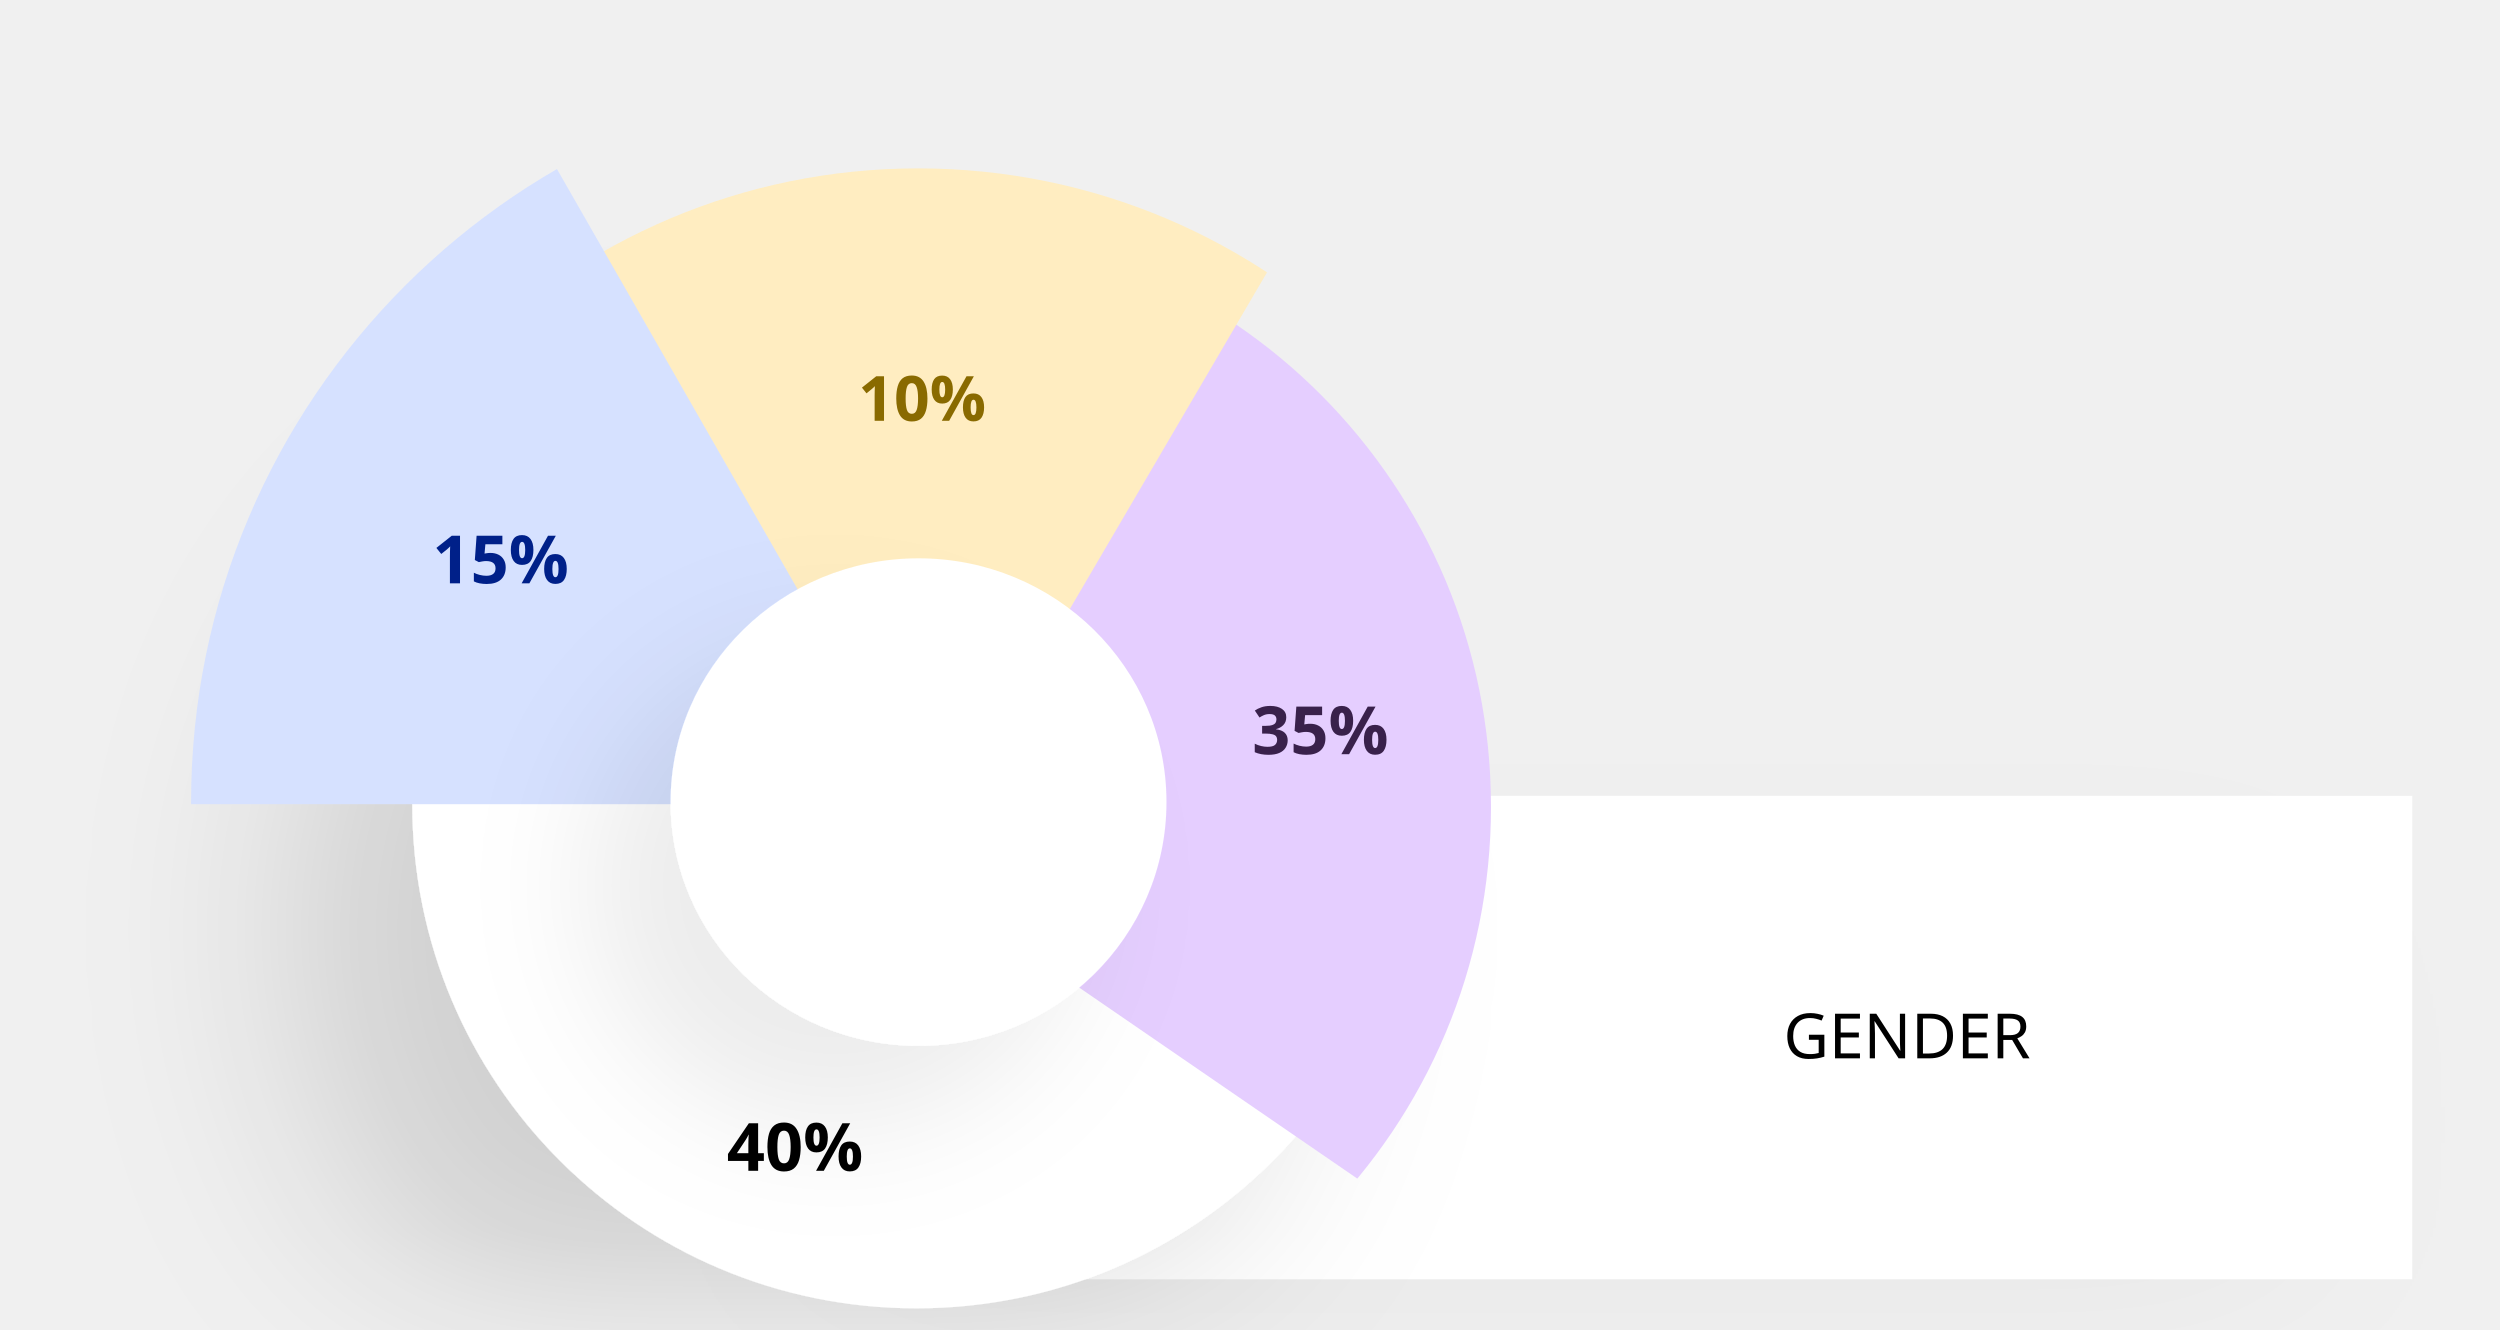
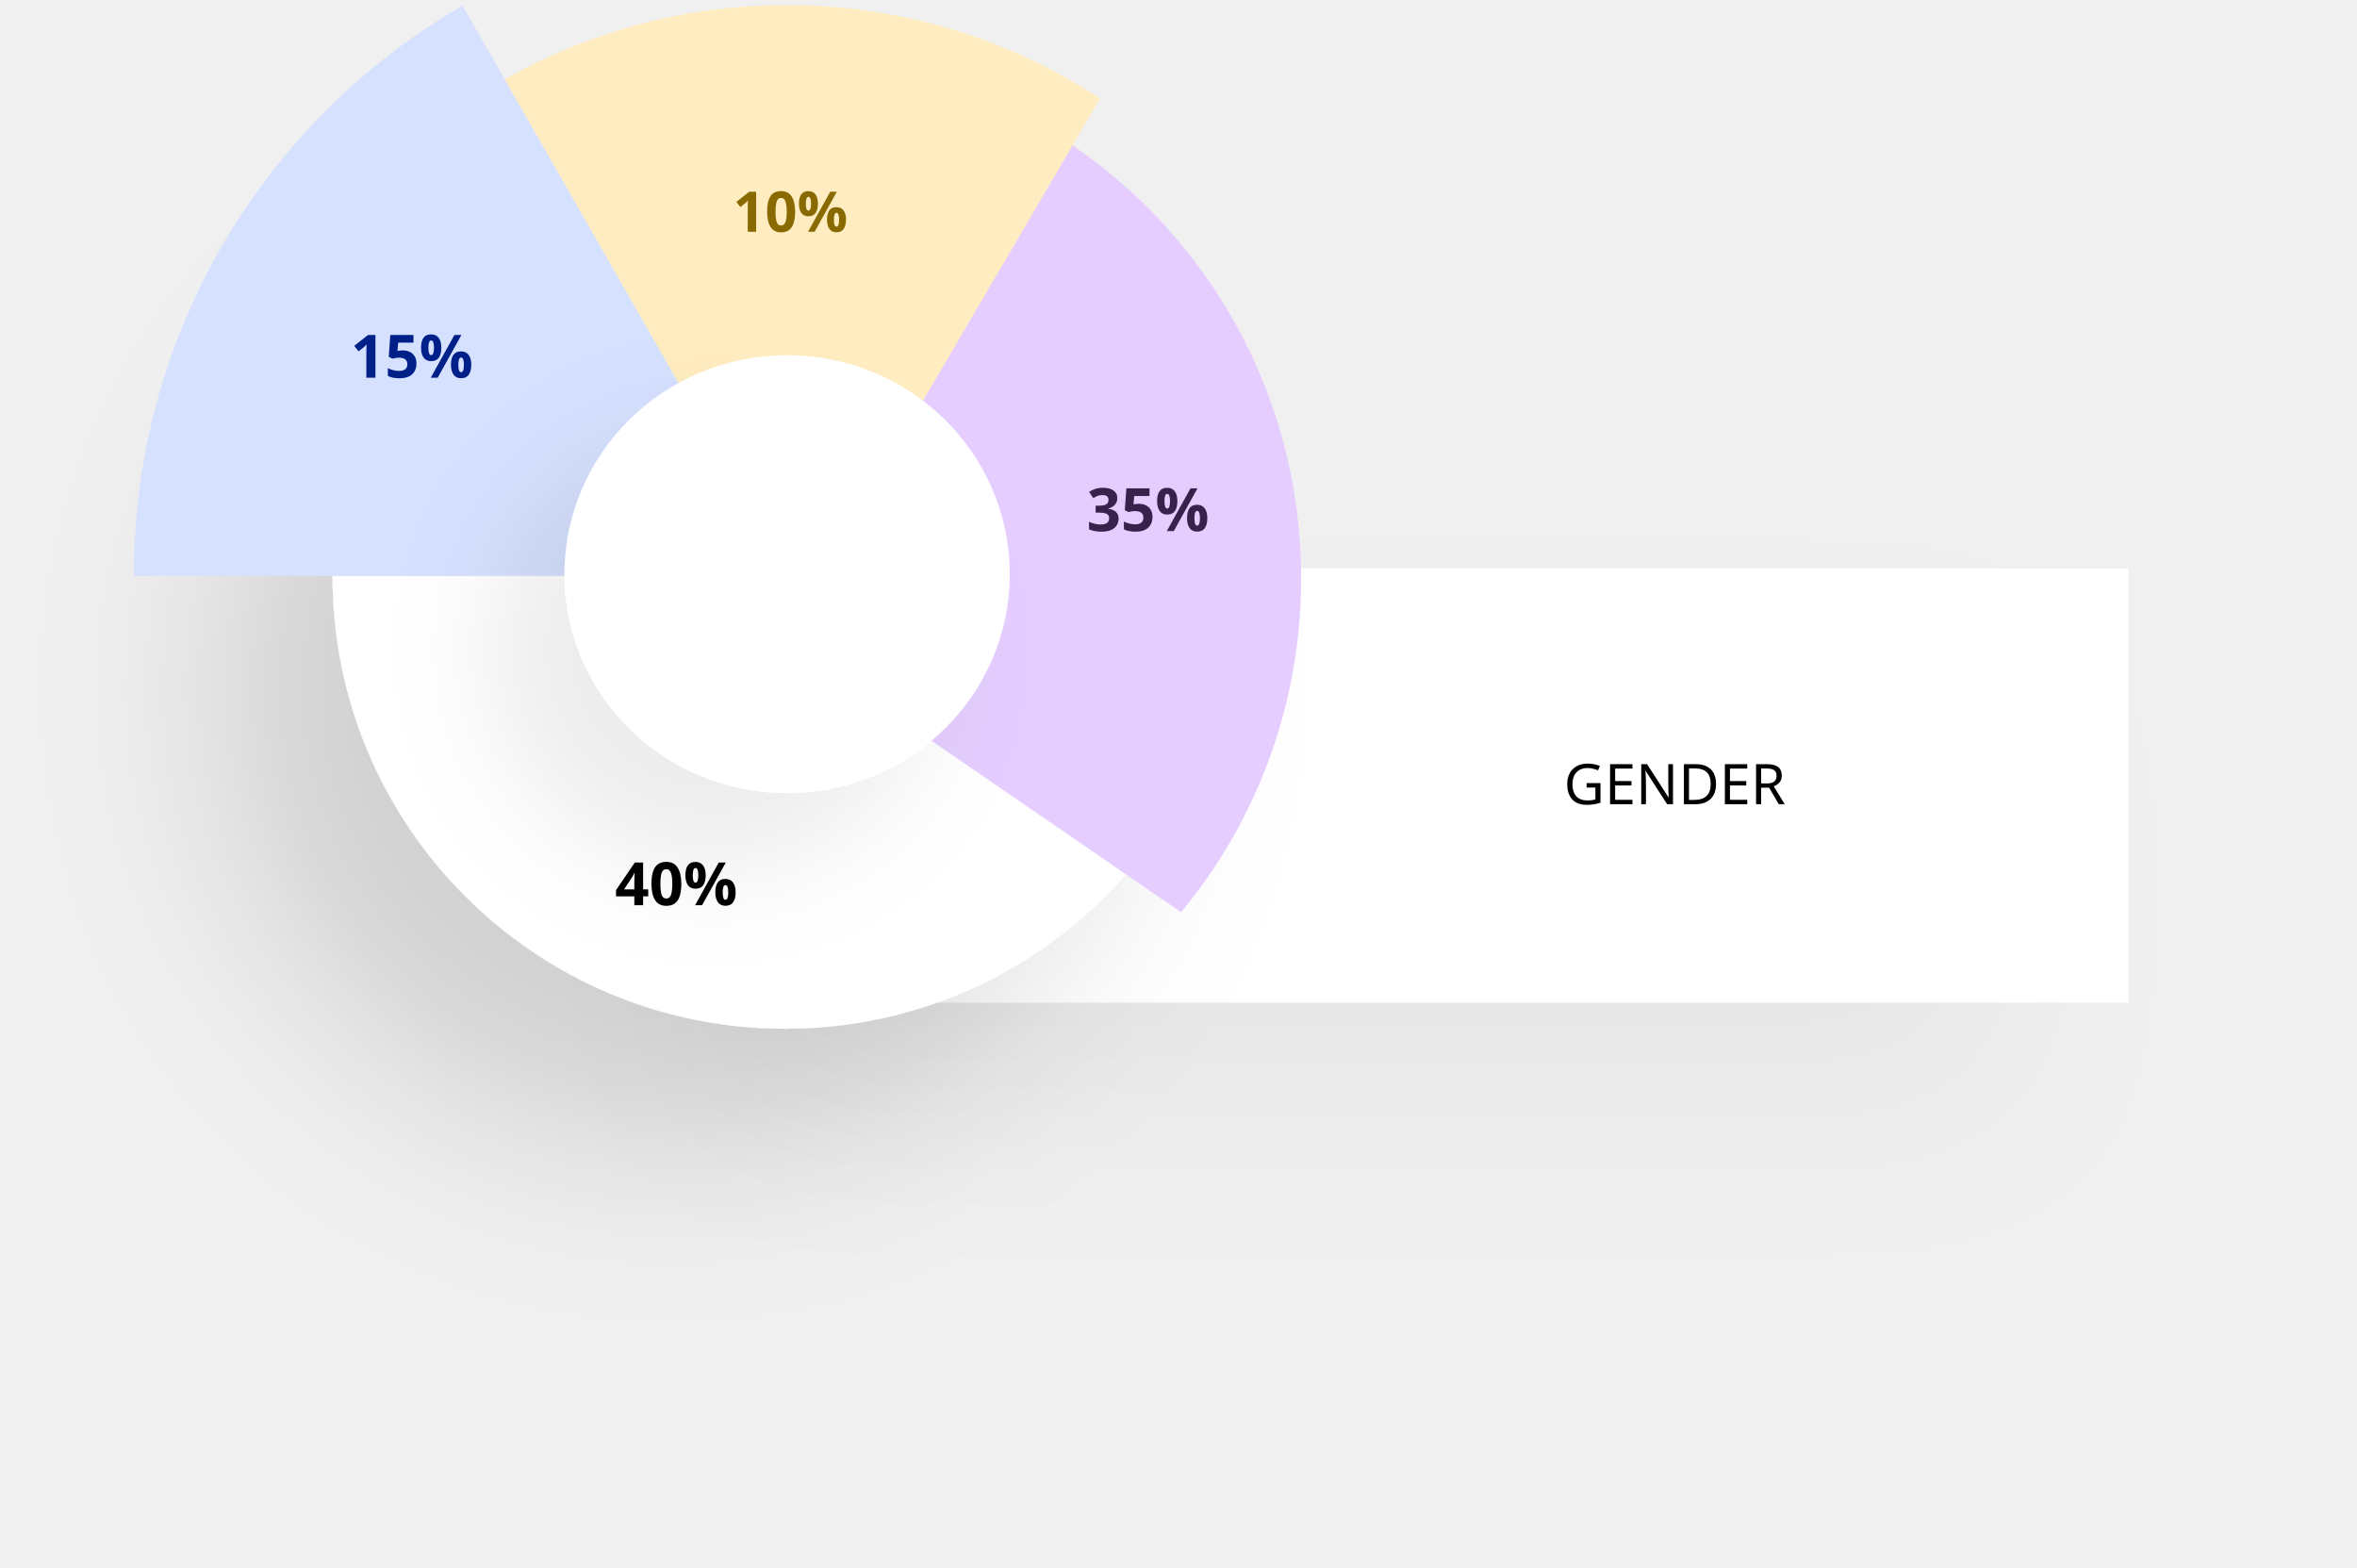
- <svg xmlns="http://www.w3.org/2000/svg" width="600" height="319" viewBox="0 0 600 319">
+ <svg xmlns="http://www.w3.org/2000/svg" width="630" height="419" viewBox="0 0 630 419">
  <defs>
    <style>.a{fill:#eeff8e;}.b{fill:#ffedc1;}.c{fill:#9a8181;stroke:#707070;}.d{fill:#fff;}.e,.l{font-size:15px;}.e{font-family:Gilroy-Medium, Gilroy;font-weight:500;}.f{clip-path:url(#e);}.g{fill:#e5ceff;}.h{clip-path:url(#f);}.i{clip-path:url(#g);}.j{fill:#d6e1ff;}.k{fill:#002089;}.k,.m,.n{font-size:16px;}.k,.l,.m,.n{font-family:Gilroy-Semibold, Gilroy;font-weight:600;}.l{fill:#896a00;}.m{fill:#39214b;}.o{filter:url(#h);}.p{filter:url(#c);}.q{filter:url(#a);}</style>
    <filter id="a" x="131" y="146" width="499" height="266" filterUnits="userSpaceOnUse">
      <feOffset dx="-30" dy="30" input="SourceAlpha" />
      <feGaussianBlur stdDeviation="25" result="b" />
      <feFlood flood-opacity="0.039" />
      <feComposite operator="in" in2="b" />
      <feComposite in="SourceGraphic" />
    </filter>
    <filter id="c" x="0" y="27" width="392" height="392" filterUnits="userSpaceOnUse">
      <feOffset dx="-30" dy="30" input="SourceAlpha" />
      <feGaussianBlur stdDeviation="25" result="d" />
      <feFlood flood-opacity="0.133" />
      <feComposite operator="in" in2="d" />
      <feComposite in="SourceGraphic" />
    </filter>
    <clipPath id="e">
      <path class="a" d="M104.3,0l54.915,143.74,9.8,153.14L0,180.793Z" transform="translate(0 0)" />
    </clipPath>
    <clipPath id="f">
      <path class="b" d="M99,0l99,169H0Z" transform="translate(197.961 169.495) rotate(180)" />
    </clipPath>
    <clipPath id="g">
      <path class="c" d="M110.5,0,221,193H0Z" transform="translate(-0.055 0)" />
    </clipPath>
    <filter id="h" x="102" y="109" width="209" height="207" filterUnits="userSpaceOnUse">
      <feOffset dx="-20" dy="20" input="SourceAlpha" />
      <feGaussianBlur stdDeviation="15" result="i" />
      <feFlood flood-opacity="0.078" />
      <feComposite operator="in" in2="i" />
      <feComposite in="SourceGraphic" />
    </filter>
  </defs>
-   <g>
+   <g transform="translate(-10.055 -39.055)">
    <g transform="translate(229.574 190.824)">
      <g class="q" transform="matrix(1, 0, 0, 1, -235.63, -190.82)">
        <rect class="d" width="349" height="116" transform="translate(236 191)" />
      </g>
      <text class="e" transform="translate(227.372 63.176)">
        <tspan x="-28.913" y="0">GENDER</tspan>
      </text>
    </g>
    <g transform="translate(0)">
      <g class="p" transform="matrix(1, 0, 0, 1, -6.05, 0)">
        <circle class="d" cx="121" cy="121" r="121" transform="translate(105 72)" />
      </g>
      <g class="f" transform="translate(218.966 28.727)">
        <path class="g" d="M138.869,0c76.7,0,138.869,62.505,138.869,139.609S215.564,279.218,138.869,279.218,0,216.713,0,139.609,62.174,0,138.869,0Z" transform="translate(-138.868 25.276)" />
      </g>
      <g class="h" transform="translate(120.984 39.505)">
        <path class="b" d="M152.831,0A152.831,152.831,0,1,1,0,152.831,152.831,152.831,0,0,1,152.831,0Z" transform="translate(-53.451 0.907)" />
      </g>
      <g class="i" transform="translate(0 0)">
        <path class="j" d="M175.432,0A175.432,175.432,0,1,1,0,175.432,175.432,175.432,0,0,1,175.432,0Z" transform="translate(45.859 17.157)" />
      </g>
      <g class="o" transform="matrix(1, 0, 0, 1, -6.05, 0)">
        <ellipse class="d" cx="59.5" cy="58.5" rx="59.5" ry="58.5" transform="translate(167 134)" />
      </g>
    </g>
    <text class="k" transform="translate(116.945 140)">
      <tspan x="-13.152" y="0">15%</tspan>
    </text>
    <text class="l" transform="translate(218.945 101)">
      <tspan x="-12.967" y="0">10%</tspan>
    </text>
    <text class="m" transform="translate(314.945 181)">
      <tspan x="-14.416" y="0">35%</tspan>
    </text>
    <text class="n" transform="translate(189.945 281)">
      <tspan x="-15.496" y="0">40%</tspan>
    </text>
  </g>
</svg>
